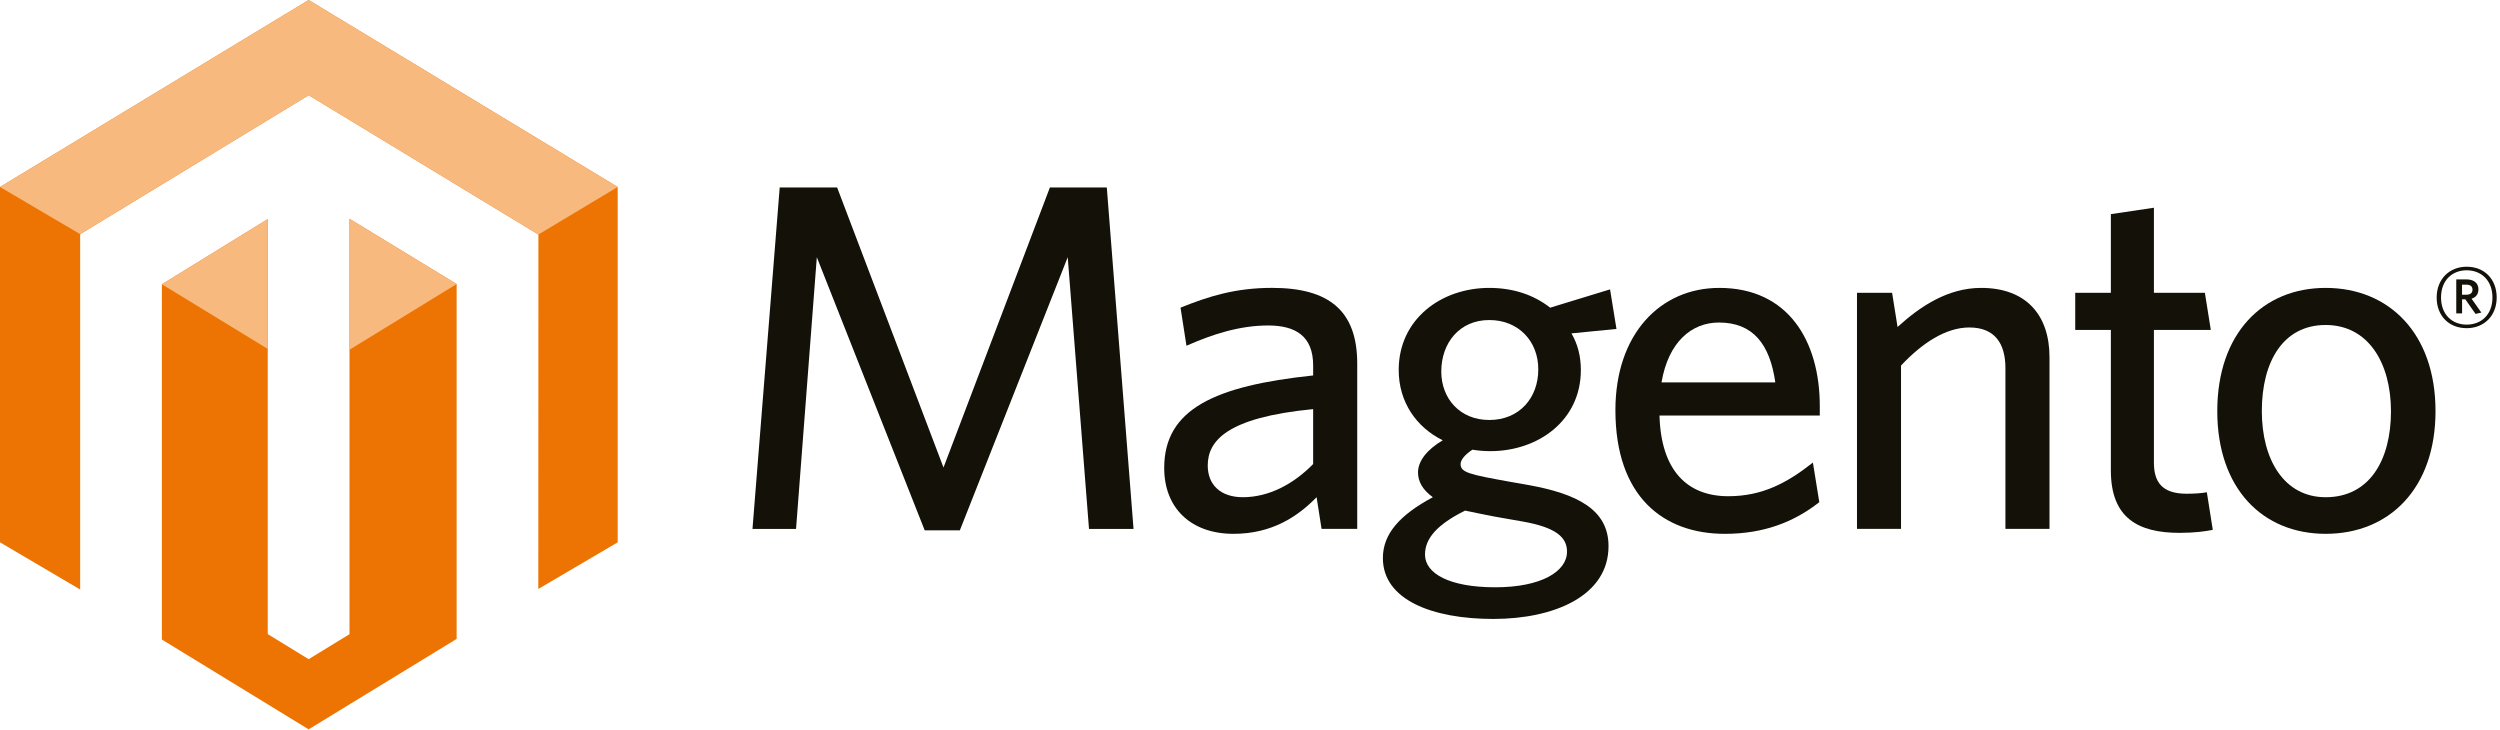
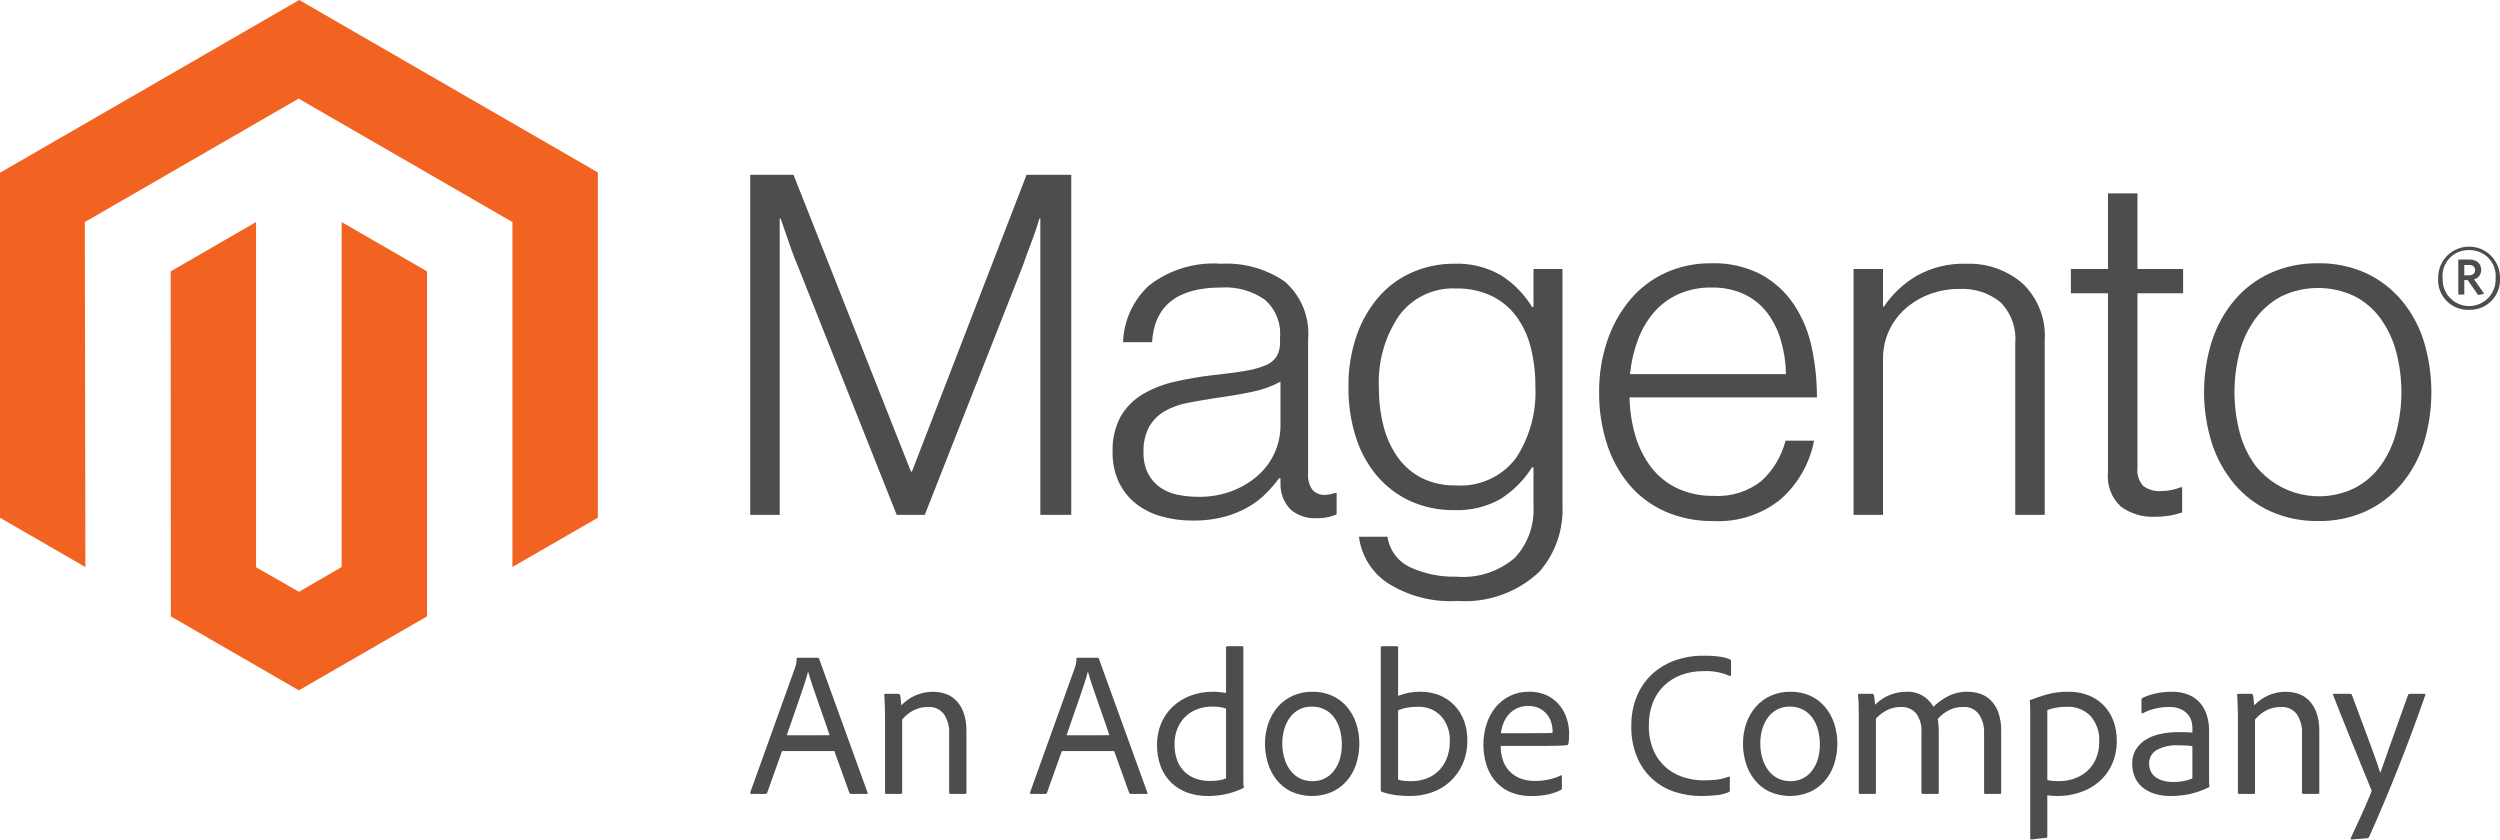
- <svg xmlns="http://www.w3.org/2000/svg" xml:space="preserve" height="55.139px" viewBox="0 0 189 55.139" width="189px" version="1.1" y="0px" x="0px" enable-background="new 0 0 189 55.139">
-   <path d="m23.333 0l-23.333 14.135v26.865l6.06 3.568v-26.865l17.278-10.504 17.292 10.488 0.074 0.042-0.008 26.798 6.001-3.527v-26.865l-23.364-14.135zm3.088 16.538v31.407l-3.088 1.889-3.091-1.896v-31.376l-8.003 4.928v26.86l11.094 6.789 11.189-6.837v-26.829l-8.101-4.935z" fill="#ED7402" />
-   <path d="m12.239 21.491l8.003 4.886v-9.814l-8.003 4.928zm14.182-4.953v9.902l8.101-4.967-8.101-4.935zm20.276-2.403l-23.364-14.135-23.333 14.135 6.06 3.568 17.278-10.504 17.365 10.53 5.994-3.594z" fill="#F8B97F" />
-   <path d="m82.328 39.984l-1.608-20.54-8.156 20.651h-2.656l-8.156-20.651-1.571 20.541h-3.293l2.058-25.814h4.34l8.043 21.174 8.044-21.174h4.301l2.021 25.814h-3.367z" fill="#131108" />
-   <path d="m99.91 39.984l-0.375-2.396c-1.421 1.458-3.366 2.769-6.284 2.769-3.218 0-5.237-1.945-5.237-4.977 0-4.452 3.815-6.209 11.261-6.996v-0.748c0-2.244-1.348-3.03-3.406-3.03-2.17 0-4.227 0.673-6.172 1.533l-0.449-2.88c2.133-0.861 4.153-1.496 6.922-1.496 4.339 0 6.436 1.757 6.436 5.723v12.498h-2.7zm-0.635-9.055c-6.586 0.636-7.97 2.432-7.97 4.266 0 1.457 0.973 2.394 2.657 2.394 1.945 0 3.815-0.974 5.312-2.508v-4.152h0.001z" fill="#131108" />
-   <path d="m121.72 21.876l0.485 2.992-3.404 0.336c0.486 0.824 0.712 1.76 0.712 2.769 0 3.817-3.219 6.134-6.848 6.134-0.449 0-0.898-0.037-1.348-0.111-0.523 0.338-0.897 0.75-0.897 1.085 0 0.636 0.634 0.787 3.777 1.349l1.272 0.223c3.778 0.673 6.135 1.871 6.135 4.639 0 3.741-4.078 5.5-8.715 5.5-4.64 0-8.343-1.458-8.343-4.6 0-1.834 1.271-3.256 3.777-4.603-0.784-0.562-1.121-1.198-1.121-1.872 0-0.861 0.672-1.722 1.87-2.432-1.982-0.973-3.33-2.879-3.33-5.312 0-3.852 3.217-6.208 6.846-6.208 1.795 0 3.368 0.522 4.604 1.496l4.53-1.385zm-13.99 20.052c0 1.424 1.834 2.471 5.312 2.471 3.48 0 5.424-1.197 5.424-2.693 0-1.086-0.822-1.832-3.365-2.282l-2.134-0.375c-0.972-0.187-1.495-0.299-2.207-0.448-2.1 1.045-3.03 2.094-3.03 3.327zm4.86-17.733c-2.244 0-3.629 1.722-3.629 3.891 0 2.058 1.421 3.665 3.629 3.665 2.283 0 3.704-1.682 3.704-3.815 0.01-2.132-1.49-3.741-3.7-3.741z" fill="#131108" />
-   <path d="m137.58 31.416h-12.122c0.112 4.15 2.094 6.098 5.2 6.098 2.583 0 4.453-1.009 6.397-2.544l0.484 2.994c-1.907 1.497-4.188 2.394-7.143 2.394-4.642 0-8.271-2.807-8.271-9.354 0-5.724 3.368-9.239 7.856-9.239 5.199 0 7.595 4.002 7.595 8.94v0.711zm-7.63-7.033c-2.059 0-3.817 1.459-4.34 4.526h8.604c-0.41-2.881-1.68-4.526-4.26-4.526z" fill="#131108" />
-   <path d="m151.61 39.984v-12.16c0-1.832-0.786-3.067-2.73-3.067-1.759 0-3.555 1.161-5.163 2.88v12.347h-3.329v-17.846h2.655l0.412 2.582c1.683-1.533 3.78-2.955 6.321-2.955 3.369 0 5.166 2.019 5.166 5.236v12.983h-3.33z" fill="#131108" />
-   <path d="m164.78 40.284c-3.143 0-5.199-1.124-5.199-4.716v-10.624h-2.694v-2.806h2.694v-5.949l3.255-0.485v6.434h3.853l0.449 2.806h-4.302v10.025c0 1.461 0.599 2.357 2.47 2.357 0.598 0 1.121-0.035 1.531-0.112l0.45 2.843c-0.57 0.112-1.35 0.227-2.51 0.227z" fill="#131108" />
-   <path d="m175.82 40.357c-4.752 0-8.194-3.403-8.194-9.278 0-5.874 3.442-9.314 8.194-9.314 4.787 0 8.305 3.44 8.305 9.314 0 5.875-3.52 9.278-8.3 9.278zm0-15.788c-3.217 0-4.826 2.769-4.826 6.51 0 3.668 1.683 6.511 4.826 6.511 3.291 0 4.938-2.77 4.938-6.511-0.01-3.666-1.73-6.51-4.94-6.51z" fill="#131108" />
-   <path d="m186.48 24.81c-1.338 0-2.268-0.929-2.268-2.318 0-1.379 0.95-2.328 2.268-2.328 1.34 0 2.27 0.939 2.27 2.328 0 1.378-0.95 2.318-2.27 2.318zm0-4.376c-1.078 0-1.938 0.739-1.938 2.058 0 1.31 0.859 2.049 1.938 2.049 1.09 0 1.949-0.739 1.949-2.049 0-1.319-0.87-2.058-1.95-2.058zm0.67 3.297l-0.768-1.099h-0.249v1.059h-0.44v-2.568h0.779c0.54 0 0.898 0.27 0.898 0.75 0 0.37-0.201 0.609-0.52 0.709l0.74 1.049-0.44 0.1zm-0.68-2.209h-0.34v0.759h0.319c0.29 0 0.471-0.12 0.471-0.379 0-0.25-0.16-0.38-0.45-0.38z" fill="#131108" />
+ <svg xmlns="http://www.w3.org/2000/svg" viewBox="0 0 179.073 60.131">
+   <defs>
+     <style>.a{fill:#f26322;}.b{fill:#4d4d4d;}</style>
+   </defs>
+   <polygon class="a" points="21.432 0 0 12.373 0 37.086 6.117 40.619 6.076 15.906 21.391 7.064 36.704 15.906 36.704 40.612 42.822 37.086 42.822 12.35 21.432 0" />
+   <polygon class="a" points="24.47 40.618 21.412 42.39 18.341 40.631 18.341 15.906 12.225 19.438 12.235 44.15 21.407 49.448 30.587 44.15 30.587 19.438 24.47 15.906 24.47 40.618" />
+   <path class="b" d="M56.838,12.522l8.415,21.258h.068L73.531,12.522h3.203V36.879h-2.215v-21.223H74.451q-.171.579-.374,1.158-.172.477-.393,1.055c-.147.387-.278.75-.391,1.09l-7.052,17.919H64.23L57.11,18.96q-.204-.477-.408-1.039t-.375-1.073q-.204-.614-.408-1.192H55.85v21.223H53.738V12.522Z" />
+   <path class="b" d="M83.17,36.982a5.184,5.184,0,0,1-1.823-.92,4.327,4.327,0,0,1-1.209-1.533,4.887,4.887,0,0,1-.443-2.145,5.017,5.017,0,0,1,.579-2.556,4.472,4.472,0,0,1,1.568-1.584,7.914,7.914,0,0,1,2.299-.903,24.633,24.633,0,0,1,2.811-.477q1.295-.137,2.198-.29a6.675,6.675,0,0,0,1.465-.392,1.75,1.75,0,0,0,.817-.63,1.939,1.939,0,0,0,.256-1.073V24.139A3.213,3.213,0,0,0,90.596,21.465,4.924,4.924,0,0,0,87.462,20.595q-4.702,0-4.941,3.918H80.444a5.748,5.748,0,0,1,1.891-4.089A7.502,7.502,0,0,1,87.462,18.892,7.336,7.336,0,0,1,92.027,20.17a4.922,4.922,0,0,1,1.67,4.173v9.573a1.806,1.806,0,0,0,.29,1.141,1.142,1.142,0,0,0,.868.392,2.038,2.038,0,0,0,.358-.034c.124-.022.266-.057.425-.102h.103v1.533a3.994,3.994,0,0,1-.58.188,3.601,3.601,0,0,1-.852.086,2.694,2.694,0,0,1-1.839-.597,2.577,2.577,0,0,1-.75-1.891v-.374h-.102a10.288,10.288,0,0,1-.903,1.056,6.081,6.081,0,0,1-1.278.988,7.145,7.145,0,0,1-1.737.715,8.468,8.468,0,0,1-2.249.272,8.161,8.161,0,0,1-2.283-.306m5.195-1.857a5.975,5.975,0,0,0,1.857-1.175,4.768,4.768,0,0,0,1.499-3.441V27.341a7.293,7.293,0,0,1-2.061.732q-1.209.255-2.504.426-1.123.171-2.077.358a5.243,5.243,0,0,0-1.652.596,3.052,3.052,0,0,0-1.108,1.107,3.586,3.586,0,0,0-.408,1.824,3.26,3.26,0,0,0,.324,1.533,2.779,2.779,0,0,0,.851.987,3.344,3.344,0,0,0,1.244.529,7.139,7.139,0,0,0,1.499.153,6.558,6.558,0,0,0,2.538-.46" />
+   <path class="b" d="M99.35,41.734a4.689,4.689,0,0,1-2.009-3.287h2.043a2.862,2.862,0,0,0,1.652,2.197,7.521,7.521,0,0,0,3.288.664,5.693,5.693,0,0,0,4.173-1.345,4.998,4.998,0,0,0,1.345-3.697V33.473h-.102a7.278,7.278,0,0,1-2.283,2.282,6.289,6.289,0,0,1-3.304.784,7.377,7.377,0,0,1-3.135-.647,6.927,6.927,0,0,1-2.385-1.806,8.097,8.097,0,0,1-1.516-2.777,11.419,11.419,0,0,1-.528-3.56,10.891,10.891,0,0,1,.613-3.799,8.468,8.468,0,0,1,1.636-2.777,6.745,6.745,0,0,1,2.402-1.703,7.447,7.447,0,0,1,2.913-.58,6.236,6.236,0,0,1,3.372.835,6.923,6.923,0,0,1,2.215,2.265h.102V19.267h2.078V36.198a6.78,6.78,0,0,1-1.636,4.735,7.755,7.755,0,0,1-5.893,2.112,8.36,8.36,0,0,1-5.043-1.312m9.232-8.909a8.555,8.555,0,0,0,1.397-5.11,11.225,11.225,0,0,0-.34-2.862,6.233,6.233,0,0,0-1.056-2.231,4.834,4.834,0,0,0-1.789-1.448,5.767,5.767,0,0,0-2.503-.511,4.782,4.782,0,0,0-4.071,1.941,8.461,8.461,0,0,0-1.448,5.179,10.779,10.779,0,0,0,.34,2.777,6.652,6.652,0,0,0,1.022,2.215,4.814,4.814,0,0,0,1.703,1.465,5.208,5.208,0,0,0,2.42.528,4.969,4.969,0,0,0,4.326-1.942" />
+   <path class="b" d="M119.244,36.624a7.18,7.18,0,0,1-2.572-1.941,8.673,8.673,0,0,1-1.583-2.93,11.834,11.834,0,0,1-.546-3.662,11.205,11.205,0,0,1,.58-3.663,9.151,9.151,0,0,1,1.617-2.929,7.304,7.304,0,0,1,2.522-1.942,7.689,7.689,0,0,1,3.321-.698,7.264,7.264,0,0,1,3.56.8,6.669,6.669,0,0,1,2.351,2.146,8.802,8.802,0,0,1,1.278,3.083,16.911,16.911,0,0,1,.374,3.577H116.723a10.206,10.206,0,0,0,.426,2.777,6.977,6.977,0,0,0,1.124,2.231,5.104,5.104,0,0,0,1.857,1.499,5.944,5.944,0,0,0,2.623.546,4.989,4.989,0,0,0,3.424-1.074,5.88,5.88,0,0,0,1.719-2.878H129.941a7.506,7.506,0,0,1-2.385,4.19,7.072,7.072,0,0,1-4.803,1.567,8.377,8.377,0,0,1-3.509-.698M127.556,24.36a5.985,5.985,0,0,0-.988-1.976,4.521,4.521,0,0,0-1.635-1.311,5.358,5.358,0,0,0-2.351-.478,5.619,5.619,0,0,0-2.368.478,5.064,5.064,0,0,0-1.754,1.311,6.543,6.543,0,0,0-1.141,1.96,9.66,9.66,0,0,0-.562,2.453h11.174a9.306,9.306,0,0,0-.374-2.436" />
+   <path class="b" d="M134.879,19.267v2.691h.068a7.235,7.235,0,0,1,2.333-2.197,6.804,6.804,0,0,1,3.561-.868,5.837,5.837,0,0,1,4.037,1.413,5.173,5.173,0,0,1,1.584,4.071V36.88h-2.112V24.581a3.717,3.717,0,0,0-1.073-2.947,4.332,4.332,0,0,0-2.948-.937,5.901,5.901,0,0,0-2.111.375,5.567,5.567,0,0,0-1.738,1.039,4.774,4.774,0,0,0-1.175,1.584,4.721,4.721,0,0,0-.426,2.009V36.88h-2.112V19.267Z" />
+   <path class="b" d="M151.912,36.284a2.934,2.934,0,0,1-.92-2.436V21.005h-2.657v-1.738h2.657V13.851h2.112v5.416h3.271v1.738h-3.271V33.507a1.651,1.651,0,0,0,.426,1.312,1.949,1.949,0,0,0,1.277.357,3.619,3.619,0,0,0,.766-.085,3.514,3.514,0,0,0,.63-.188h.103v1.806a5.908,5.908,0,0,1-1.942.306,3.824,3.824,0,0,1-2.453-.732" />
+   <path class="b" d="M162.625,36.624a7.378,7.378,0,0,1-2.571-1.942,8.728,8.728,0,0,1-1.618-2.929,12.21,12.21,0,0,1,0-7.324,8.742,8.742,0,0,1,1.618-2.93A7.389,7.389,0,0,1,162.625,19.556a8.103,8.103,0,0,1,3.424-.698,7.984,7.984,0,0,1,3.406.698,7.431,7.431,0,0,1,2.556,1.942,8.509,8.509,0,0,1,1.601,2.93,12.563,12.563,0,0,1,0,7.324,8.512,8.512,0,0,1-1.601,2.929,7.42,7.42,0,0,1-2.556,1.942,7.969,7.969,0,0,1-3.406.698,8.089,8.089,0,0,1-3.424-.698m6.013-1.652a5.31,5.31,0,0,0,1.873-1.601,7.234,7.234,0,0,0,1.124-2.385,11.356,11.356,0,0,0,0-5.792,7.216,7.216,0,0,0-1.124-2.385,5.29,5.29,0,0,0-1.873-1.601,6.111,6.111,0,0,0-5.195,0,5.503,5.503,0,0,0-1.874,1.601,7.037,7.037,0,0,0-1.141,2.385,11.385,11.385,0,0,0,0,5.792,7.055,7.055,0,0,0,1.141,2.385,5.817,5.817,0,0,0,7.069,1.601" />
+   <path class="b" d="M176.856,22.191a2.128,2.128,0,0,1-2.214-2.265,2.216,2.216,0,1,1,4.431,0,2.146,2.146,0,0,1-2.217,2.265m0-4.276a1.846,1.846,0,0,0-1.893,2.011,1.901,1.901,0,1,0,3.797,0,1.854,1.854,0,0,0-1.904-2.011m.653,3.221-.751-1.073h-.243v1.035h-.43V18.588h.763c.526,0,.877.264.877.732a.68.68,0,0,1-.508.693l.724,1.025Zm-.661-2.156h-.333v.741h.312c.283,0,.46-.117.46-.371,0-.244-.158-.37-.439-.37" />
+   <path class="b" d="M56.016,53.8,54.954,56.782a.116.116,0,0,1-.118.088h-1.004c-.079,0-.108-.039-.088-.118l3.217-8.958c.02-.059.039-.126.059-.199a2.249,2.249,0,0,0,.044-.406.065.065,0,0,1,.074-.074h1.447a.082.082,0,0,1,.088.074l3.468,9.579c.03.069.01.103-.059.103H60.96a.133.133,0,0,1-.118-.074L59.765,53.8Zm3.409-1.136q-.118-.354-.332-.974-.213-.62-.45-1.284-.236-.665-.443-1.284c-.138-.414-.241-.748-.31-1.004h-.014q-.088.355-.258.879-.17.523-.384,1.136-.214.613-.443,1.27-.23.657-.435,1.262Z" />
+   <path class="b" d="M63.395,51.365c0-.128-.002-.27-.007-.428-.005-.157-.01-.31-.015-.457-.005-.148-.01-.285-.014-.414a2.647,2.647,0,0,0-.022-.28.078.078,0,0,1,.088-.089h.915a.141.141,0,0,1,.133.089,1.534,1.534,0,0,1,.044.295q.014.192.044.443a3.1,3.1,0,0,1,2.258-.974,3.028,3.028,0,0,1,.819.118,1.94,1.94,0,0,1,.775.435,2.349,2.349,0,0,1,.583.871,3.765,3.765,0,0,1,.229,1.424v4.369a.091.091,0,0,1-.103.103H68.089c-.068,0-.103-.039-.103-.118V52.516a2.289,2.289,0,0,0-.369-1.358,1.319,1.319,0,0,0-1.151-.516,2.232,2.232,0,0,0-1.026.236,2.568,2.568,0,0,0-.819.664v5.225c0,.069-.029.103-.088.103H63.484c-.059,0-.089-.034-.089-.103Z" />
+   <path class="b" d="M76.058,53.8l-1.062,2.982a.116.116,0,0,1-.118.088H73.874c-.079,0-.108-.039-.088-.118l3.217-8.958c.02-.059.039-.126.059-.199a2.25,2.25,0,0,0,.044-.406.065.065,0,0,1,.074-.074h1.447a.082.082,0,0,1,.088.074l3.468,9.579c.03.069.01.103-.059.103H81.002a.133.133,0,0,1-.118-.074L79.807,53.8ZM79.467,52.664q-.118-.354-.332-.974-.213-.62-.45-1.284-.236-.665-.443-1.284c-.138-.414-.241-.748-.31-1.004h-.014q-.088.355-.258.879-.17.523-.384,1.136-.214.613-.443,1.27-.23.657-.435,1.262Z" />
+   <path class="b" d="M86.522,57.018a4.362,4.362,0,0,1-1.431-.229,3.182,3.182,0,0,1-1.159-.694,3.228,3.228,0,0,1-.775-1.151,4.218,4.218,0,0,1-.28-1.602,3.893,3.893,0,0,1,.288-1.505,3.519,3.519,0,0,1,.819-1.203,3.798,3.798,0,0,1,1.27-.797,4.466,4.466,0,0,1,1.638-.288,3.832,3.832,0,0,1,.516.029q.206.03.413.059V46.376A.078.078,0,0,1,87.91,46.288H88.972c.059,0,.089.025.089.074v9.637a2.398,2.398,0,0,0,.029.369.104.104,0,0,1-.074.103,5.609,5.609,0,0,1-1.255.421A6.246,6.246,0,0,1,86.522,57.018Zm1.299-6.258a1.792,1.792,0,0,0-.428-.111,3.729,3.729,0,0,0-.531-.037,3.05,3.05,0,0,0-1.137.199,2.442,2.442,0,0,0-.856.56,2.512,2.512,0,0,0-.546.849,2.859,2.859,0,0,0-.192,1.062,3.225,3.225,0,0,0,.207,1.225,2.204,2.204,0,0,0,.561.819,2.238,2.238,0,0,0,.804.465,2.988,2.988,0,0,0,.937.148,5.307,5.307,0,0,0,.613-.037,1.793,1.793,0,0,0,.568-.155Z" />
+   <path class="b" d="M94.005,49.549a3.367,3.367,0,0,1,1.402.28,3.047,3.047,0,0,1,1.056.782,3.579,3.579,0,0,1,.671,1.181,4.775,4.775,0,0,1-.015,3.01,3.492,3.492,0,0,1-.694,1.181,3.108,3.108,0,0,1-1.062.76A3.636,3.636,0,0,1,92.477,56.693a3.057,3.057,0,0,1-1.055-.856,3.613,3.613,0,0,1-.613-1.203,4.732,4.732,0,0,1-.199-1.351,4.421,4.421,0,0,1,.236-1.461,3.579,3.579,0,0,1,.679-1.188,3.113,3.113,0,0,1,1.07-.797A3.335,3.335,0,0,1,94.005,49.549Zm-.059,1.063a1.894,1.894,0,0,0-.856.192,1.929,1.929,0,0,0-.657.539,2.615,2.615,0,0,0-.428.834,3.543,3.543,0,0,0-.155,1.077,3.667,3.667,0,0,0,.147,1.055,2.762,2.762,0,0,0,.421.864,1.912,1.912,0,0,0,.679.575,2.035,2.035,0,0,0,.937.207,1.965,1.965,0,0,0,.767-.155,1.843,1.843,0,0,0,.664-.487,2.499,2.499,0,0,0,.472-.826,3.528,3.528,0,0,0,.177-1.188,3.925,3.925,0,0,0-.126-.996,2.71,2.71,0,0,0-.384-.856,1.95,1.95,0,0,0-.671-.605A2.013,2.013,0,0,0,93.945,50.612Z" />
+   <path class="b" d="M100.041,46.288a.306.306,0,0,1,.081.007c.014.005.022.032.022.081v3.469a4.173,4.173,0,0,1,1.594-.295,3.582,3.582,0,0,1,1.387.258,3.097,3.097,0,0,1,1.063.724,3.2,3.2,0,0,1,.679,1.092,3.893,3.893,0,0,1,.236,1.38,4.117,4.117,0,0,1-.347,1.749,3.822,3.822,0,0,1-.915,1.255,3.73,3.73,0,0,1-1.306.76,4.699,4.699,0,0,1-1.52.251,7.899,7.899,0,0,1-1.055-.067,4.988,4.988,0,0,1-.967-.229c-.059-.01-.089-.054-.089-.133V46.376c0-.059.035-.088.103-.088Zm3.807,6.819a2.561,2.561,0,0,0-.62-1.808,2.177,2.177,0,0,0-1.683-.672,4.043,4.043,0,0,0-.797.067,3.231,3.231,0,0,0-.605.184V55.837a1.794,1.794,0,0,0,.443.095q.236.023.531.022a3.013,3.013,0,0,0,1.026-.177,2.474,2.474,0,0,0,.871-.531,2.606,2.606,0,0,0,.605-.893A3.168,3.168,0,0,0,103.848,53.106Z" />
+   <path class="b" d="M107.494,53.431a3.195,3.195,0,0,0,.147.988,2.091,2.091,0,0,0,1.232,1.328,2.831,2.831,0,0,0,1.085.192,4.679,4.679,0,0,0,.952-.096,3.803,3.803,0,0,0,.893-.303c.049-.029.074-.01.074.059v.841a.158.158,0,0,1-.074.148,4.091,4.091,0,0,1-.879.31,5.256,5.256,0,0,1-1.202.118A3.739,3.739,0,0,1,108.099,56.7a2.92,2.92,0,0,1-1.07-.841,3.424,3.424,0,0,1-.59-1.181,4.906,4.906,0,0,1-.184-1.336,4.778,4.778,0,0,1,.222-1.461,3.658,3.658,0,0,1,.642-1.21,3.09,3.09,0,0,1,1.026-.819,3.026,3.026,0,0,1,1.372-.303,2.851,2.851,0,0,1,1.343.288,2.696,2.696,0,0,1,.885.723,2.872,2.872,0,0,1,.495.959,3.517,3.517,0,0,1,.155.996c0,.187-.005.345-.015.473a1.534,1.534,0,0,1-.044.295c0,.059-.034.088-.103.088a4.684,4.684,0,0,1-.598.044q-.435.015-.922.015Zm2.759-.915q.546,0,.731-.007a.878.878,0,0,0,.214-.022.188.188,0,0,0,.015-.081V52.325a2.183,2.183,0,0,0-.074-.495,1.699,1.699,0,0,0-.812-1.062,1.671,1.671,0,0,0-.856-.199,1.882,1.882,0,0,0-.805.162,1.819,1.819,0,0,0-.59.435,2.106,2.106,0,0,0-.384.628,2.883,2.883,0,0,0-.184.723Z" />
+   <path class="b" d="M123.905,56.59q0,.133-.074.148a3.037,3.037,0,0,1-.87.221,9.606,9.606,0,0,1-1.122.059,6.054,6.054,0,0,1-1.823-.28,4.348,4.348,0,0,1-2.731-2.45,5.584,5.584,0,0,1-.435-2.317,5.423,5.423,0,0,1,.369-2.029,4.533,4.533,0,0,1,1.041-1.579,4.721,4.721,0,0,1,1.631-1.026,5.925,5.925,0,0,1,2.14-.369,7.702,7.702,0,0,1,1.196.073,2.767,2.767,0,0,1,.694.192.115.115,0,0,1,.074.118v.989c0,.069-.035.094-.103.074a4.125,4.125,0,0,0-1.889-.339,4.421,4.421,0,0,0-1.587.273,3.576,3.576,0,0,0-1.232.775,3.397,3.397,0,0,0-.797,1.217,4.365,4.365,0,0,0-.28,1.602,4.267,4.267,0,0,0,.384,1.918,3.451,3.451,0,0,0,.967,1.218,3.588,3.588,0,0,0,1.262.635,4.8,4.8,0,0,0,1.255.184,8.467,8.467,0,0,0,.996-.052,3.411,3.411,0,0,0,.849-.214c.059-.01.088.01.088.059Z" />
+   <path class="b" d="M128.244,49.549a3.367,3.367,0,0,1,1.402.28,3.047,3.047,0,0,1,1.056.782,3.579,3.579,0,0,1,.671,1.181,4.775,4.775,0,0,1-.015,3.01,3.492,3.492,0,0,1-.694,1.181,3.108,3.108,0,0,1-1.062.76,3.636,3.636,0,0,1-2.886-.052,3.057,3.057,0,0,1-1.055-.856,3.613,3.613,0,0,1-.613-1.203,4.731,4.731,0,0,1-.199-1.351,4.421,4.421,0,0,1,.236-1.461,3.579,3.579,0,0,1,.679-1.188,3.113,3.113,0,0,1,1.07-.797A3.335,3.335,0,0,1,128.244,49.549Zm-.059,1.063a1.894,1.894,0,0,0-.856.192,1.929,1.929,0,0,0-.657.539,2.615,2.615,0,0,0-.428.834,3.543,3.543,0,0,0-.155,1.077,3.667,3.667,0,0,0,.147,1.055,2.762,2.762,0,0,0,.421.864,1.912,1.912,0,0,0,.679.575,2.035,2.035,0,0,0,.937.207,1.965,1.965,0,0,0,.767-.155,1.843,1.843,0,0,0,.664-.487,2.498,2.498,0,0,0,.472-.826,3.528,3.528,0,0,0,.177-1.188,3.925,3.925,0,0,0-.126-.996,2.71,2.71,0,0,0-.384-.856,1.95,1.95,0,0,0-.671-.605A2.013,2.013,0,0,0,128.185,50.612Z" />
+   <path class="b" d="M133.233,56.87c-.059,0-.089-.034-.089-.103V51.247q0-.487-.014-.871c-.01-.256-.025-.453-.044-.59a.078.078,0,0,1,.088-.089h.93a.133.133,0,0,1,.118.074,2.418,2.418,0,0,1,.052.325c.015.138.027.265.037.384a3.152,3.152,0,0,1,2.214-.93,2.082,2.082,0,0,1,1.963,1.077,4.588,4.588,0,0,1,1.062-.767,2.979,2.979,0,0,1,1.402-.31,2.913,2.913,0,0,1,.834.126,1.969,1.969,0,0,1,.767.443,2.353,2.353,0,0,1,.568.864,3.736,3.736,0,0,1,.221,1.387v4.413c0,.059-.034.088-.103.088H142.221a.091.091,0,0,1-.103-.103V52.457a2.223,2.223,0,0,0-.362-1.284,1.284,1.284,0,0,0-1.143-.531,2.2,2.2,0,0,0-1.011.229,2.72,2.72,0,0,0-.804.627,3.287,3.287,0,0,1,.052.406c.015.183.022.362.022.539v4.324a.091.091,0,0,1-.103.103h-1.034a.091.091,0,0,1-.103-.103V52.413a2.024,2.024,0,0,0-.376-1.306,1.333,1.333,0,0,0-1.1-.465,2.164,2.164,0,0,0-.937.199,3.105,3.105,0,0,0-.849.627v5.314a.078.078,0,0,1-.088.088Z" />
+   <path class="b" d="M148.168,49.549a3.773,3.773,0,0,1,1.454.266,3.129,3.129,0,0,1,1.085.73,3.175,3.175,0,0,1,.679,1.107,3.97,3.97,0,0,1,.236,1.38,4.017,4.017,0,0,1-.362,1.757,3.638,3.638,0,0,1-.959,1.247,4.037,4.037,0,0,1-1.358.738,5.016,5.016,0,0,1-1.542.244c-.168,0-.308-.005-.421-.015s-.224-.025-.332-.044v2.952a.091.091,0,0,1-.074.103c-.088.01-.189.019-.303.029-.113.01-.226.022-.339.037-.113.015-.211.027-.295.037q-.126.014-.141.014-.074,0-.074-.088V50.848c0-.068-.002-.17-.007-.303s-.013-.248-.022-.347a.06.06,0,0,1,.029-.059q.384-.147,1.092-.369A5.55,5.55,0,0,1,148.168,49.549Zm-.147,1.077a4.192,4.192,0,0,0-.724.059,3.481,3.481,0,0,0-.649.177v5.003a1.814,1.814,0,0,0,.413.074c.148.01.29.014.428.014a3.345,3.345,0,0,0,1.048-.169,2.706,2.706,0,0,0,.922-.516,2.574,2.574,0,0,0,.656-.886,2.995,2.995,0,0,0,.251-1.277,2.579,2.579,0,0,0-.613-1.808A2.227,2.227,0,0,0,148.021,50.627Z" />
+   <path class="b" d="M158.234,55.615V55.977a2.094,2.094,0,0,0,.029.347.06.06,0,0,1-.029.059,6.001,6.001,0,0,1-1.454.509,6.96,6.96,0,0,1-1.306.126,3.856,3.856,0,0,1-1.092-.148,2.595,2.595,0,0,1-.871-.435,1.978,1.978,0,0,1-.575-.723,2.329,2.329,0,0,1-.207-1.011,1.893,1.893,0,0,1,.258-1.011,2.164,2.164,0,0,1,.701-.701,3.243,3.243,0,0,1,1.041-.414,5.961,5.961,0,0,1,1.291-.133q.413,0,.657.007.243.008.362.022v-.354a1.937,1.937,0,0,0-.059-.428,1.256,1.256,0,0,0-.236-.48,1.502,1.502,0,0,0-.502-.398,1.886,1.886,0,0,0-.871-.17,4.214,4.214,0,0,0-1.011.118,3.662,3.662,0,0,0-.864.324c-.069.02-.103-.005-.103-.074v-.9a.132.132,0,0,1,.074-.118,4.345,4.345,0,0,1,.966-.325,5.265,5.265,0,0,1,1.129-.118,3.038,3.038,0,0,1,1.218.222,2.212,2.212,0,0,1,.826.598,2.487,2.487,0,0,1,.473.879,3.633,3.633,0,0,1,.155,1.077Zm-1.196-2.17a3.566,3.566,0,0,0-.399-.044c-.157-.01-.349-.015-.575-.015a2.94,2.94,0,0,0-1.601.347,1.096,1.096,0,0,0-.524.966,1.366,1.366,0,0,0,.089.487,1.031,1.031,0,0,0,.302.421,1.603,1.603,0,0,0,.546.295,2.611,2.611,0,0,0,.819.111,3.469,3.469,0,0,0,1.343-.251Z" />
+   <path class="b" d="M160.3,51.365c0-.128-.002-.27-.007-.428-.005-.157-.01-.31-.015-.457-.005-.148-.01-.285-.014-.414a2.65,2.65,0,0,0-.022-.28.078.078,0,0,1,.088-.089h.915a.141.141,0,0,1,.133.089,1.535,1.535,0,0,1,.044.295q.014.192.044.443a3.1,3.1,0,0,1,2.258-.974,3.028,3.028,0,0,1,.819.118,1.94,1.94,0,0,1,.775.435,2.349,2.349,0,0,1,.583.871,3.765,3.765,0,0,1,.229,1.424v4.369a.091.091,0,0,1-.103.103h-1.034c-.068,0-.103-.039-.103-.118V52.516a2.289,2.289,0,0,0-.369-1.358,1.319,1.319,0,0,0-1.151-.516,2.232,2.232,0,0,0-1.026.236,2.568,2.568,0,0,0-.819.664v5.225c0,.069-.029.103-.088.103h-1.048c-.059,0-.089-.034-.089-.103Z" />
+   <path class="b" d="M168.358,49.697a.105.105,0,0,1,.103.074q.458,1.225.804,2.155.347.93.598,1.609.25.679.405,1.129.155.45.229.701.355-1.018.834-2.354.479-1.335,1.158-3.239a.134.134,0,0,1,.118-.074H173.657c.068,0,.088.035.059.103q-.413,1.195-.893,2.487-.48,1.292-.996,2.598t-1.055,2.59q-.539,1.284-1.07,2.465a.195.195,0,0,1-.162.103l-1.107.088c-.059,0-.074-.039-.044-.118q.324-.679.709-1.528.383-.849.752-1.734a.216.216,0,0,0,0-.192q-.088-.222-.265-.649-.177-.428-.406-.989-.229-.56-.494-1.218-.266-.656-.539-1.336-.273-.678-.539-1.343-.265-.664-.487-1.24c-.029-.059-.005-.089.074-.089Z" />
</svg>
